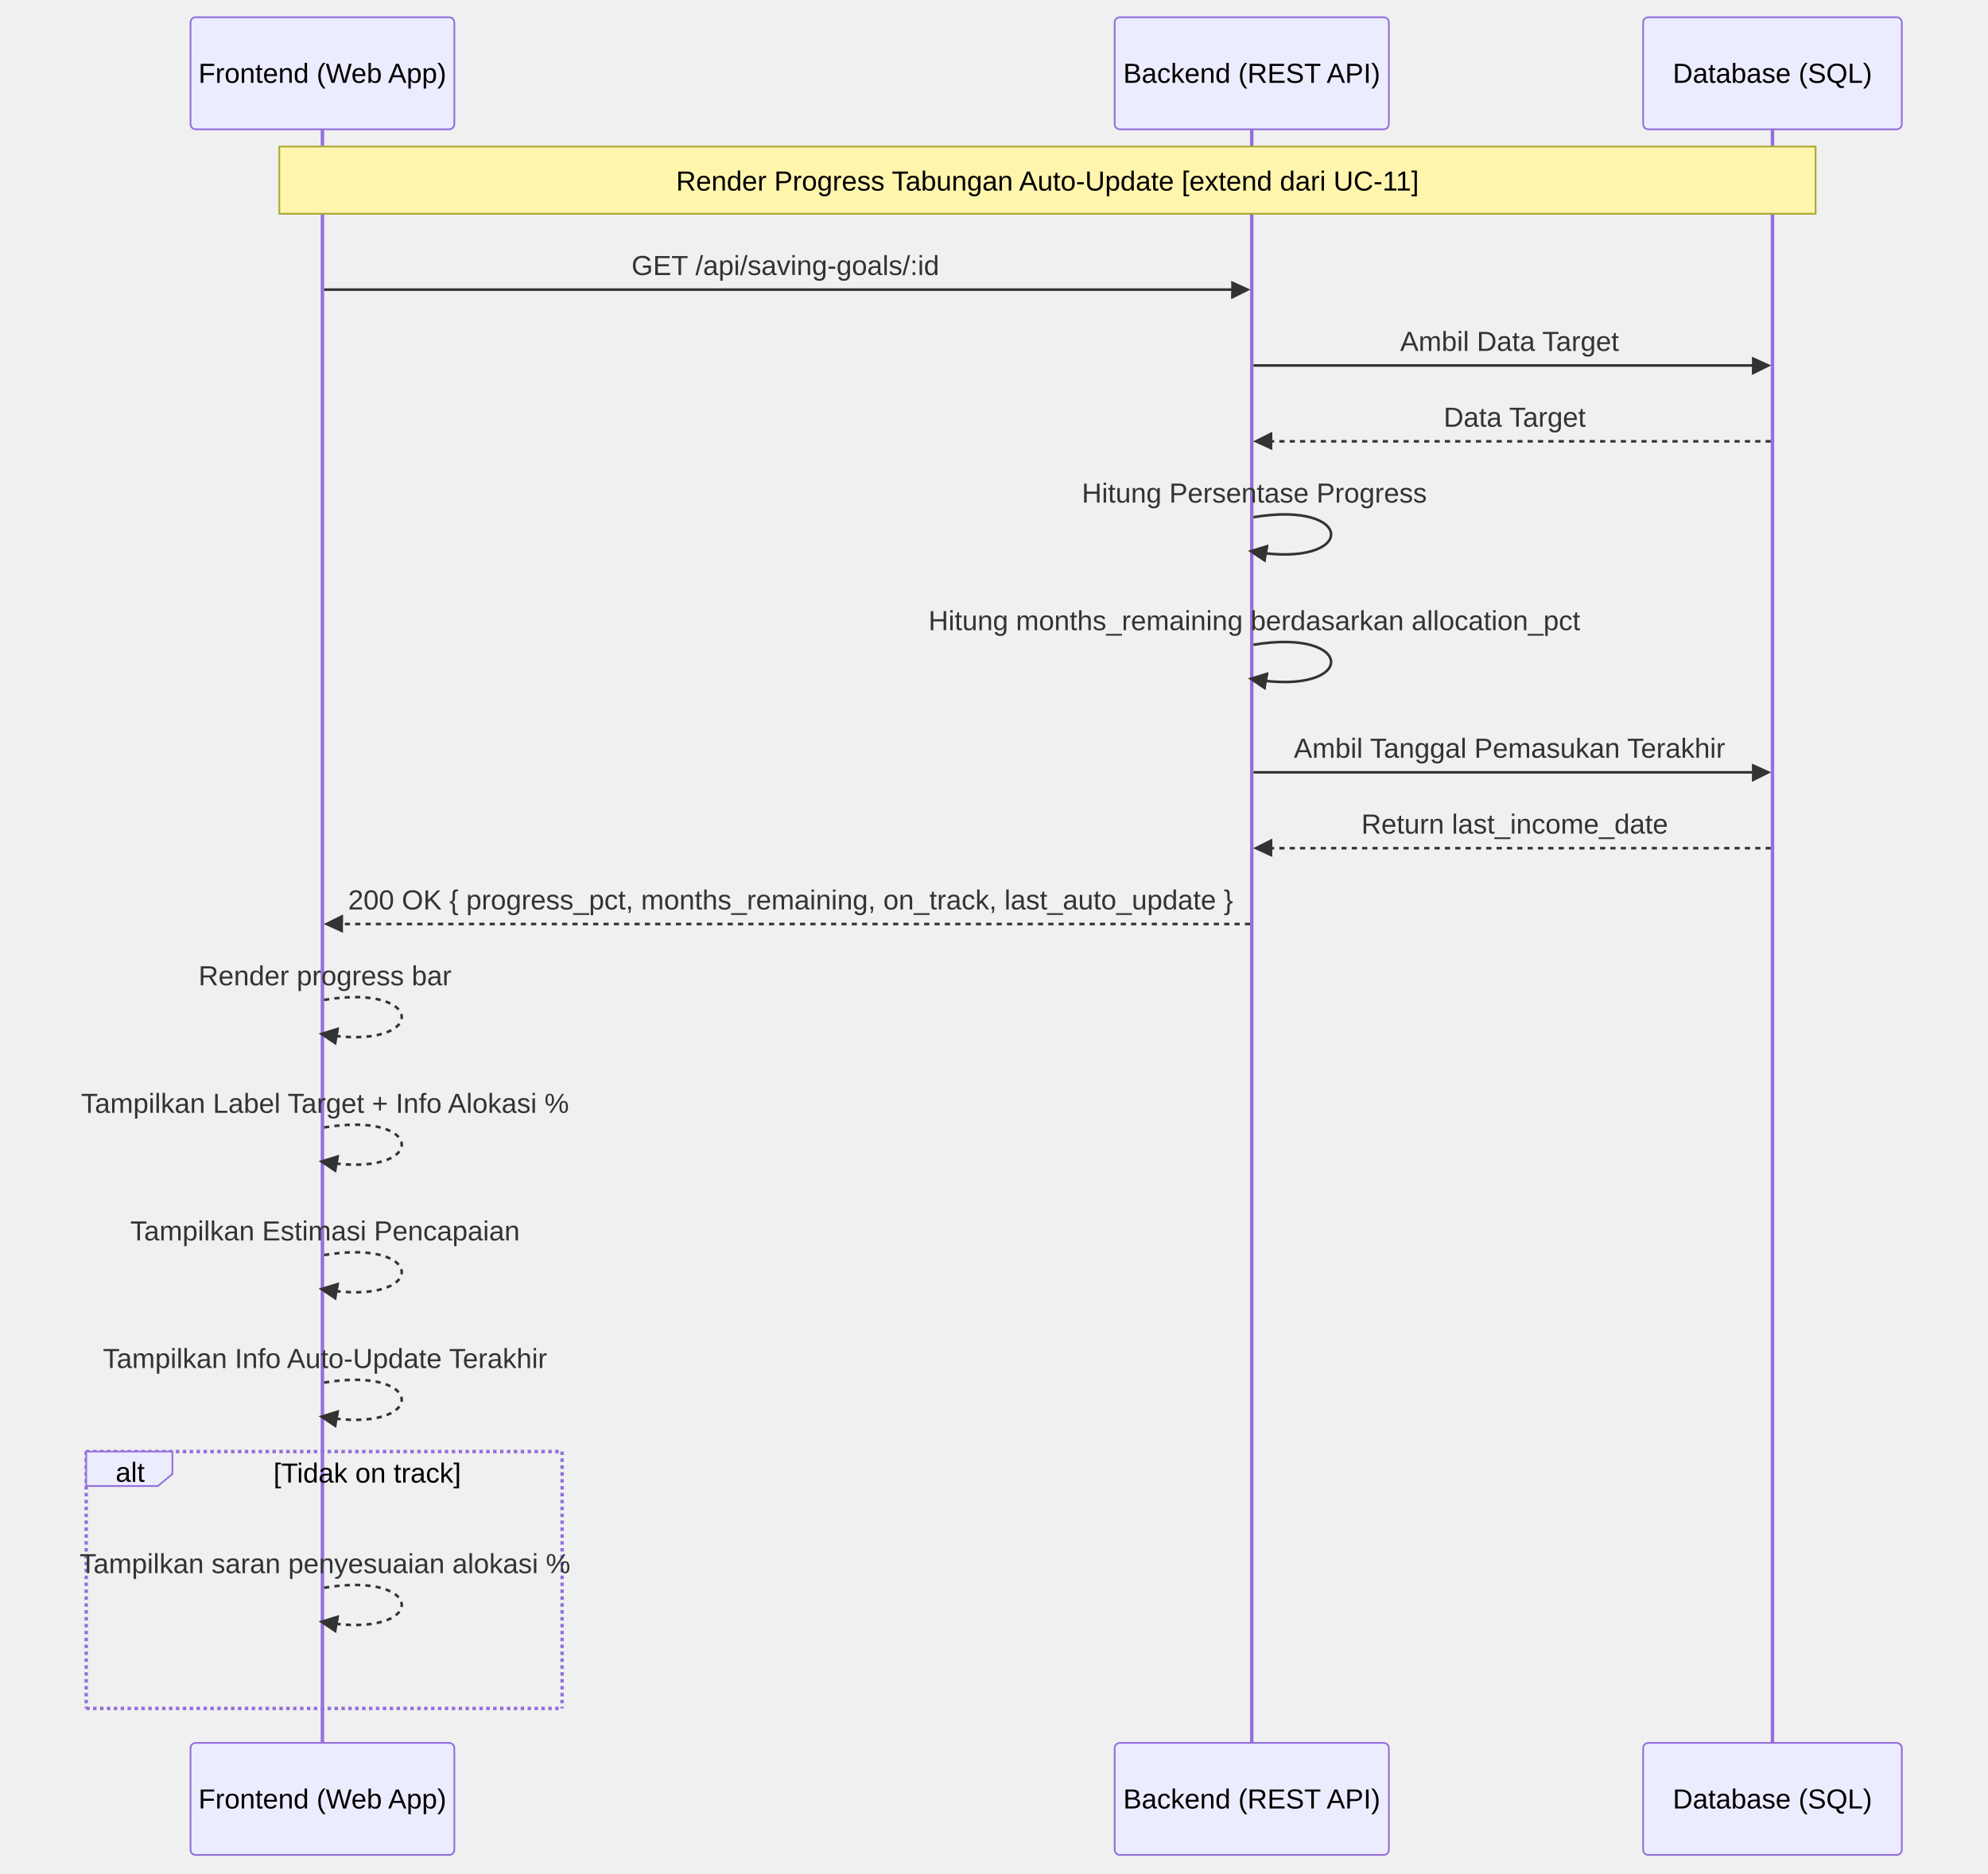
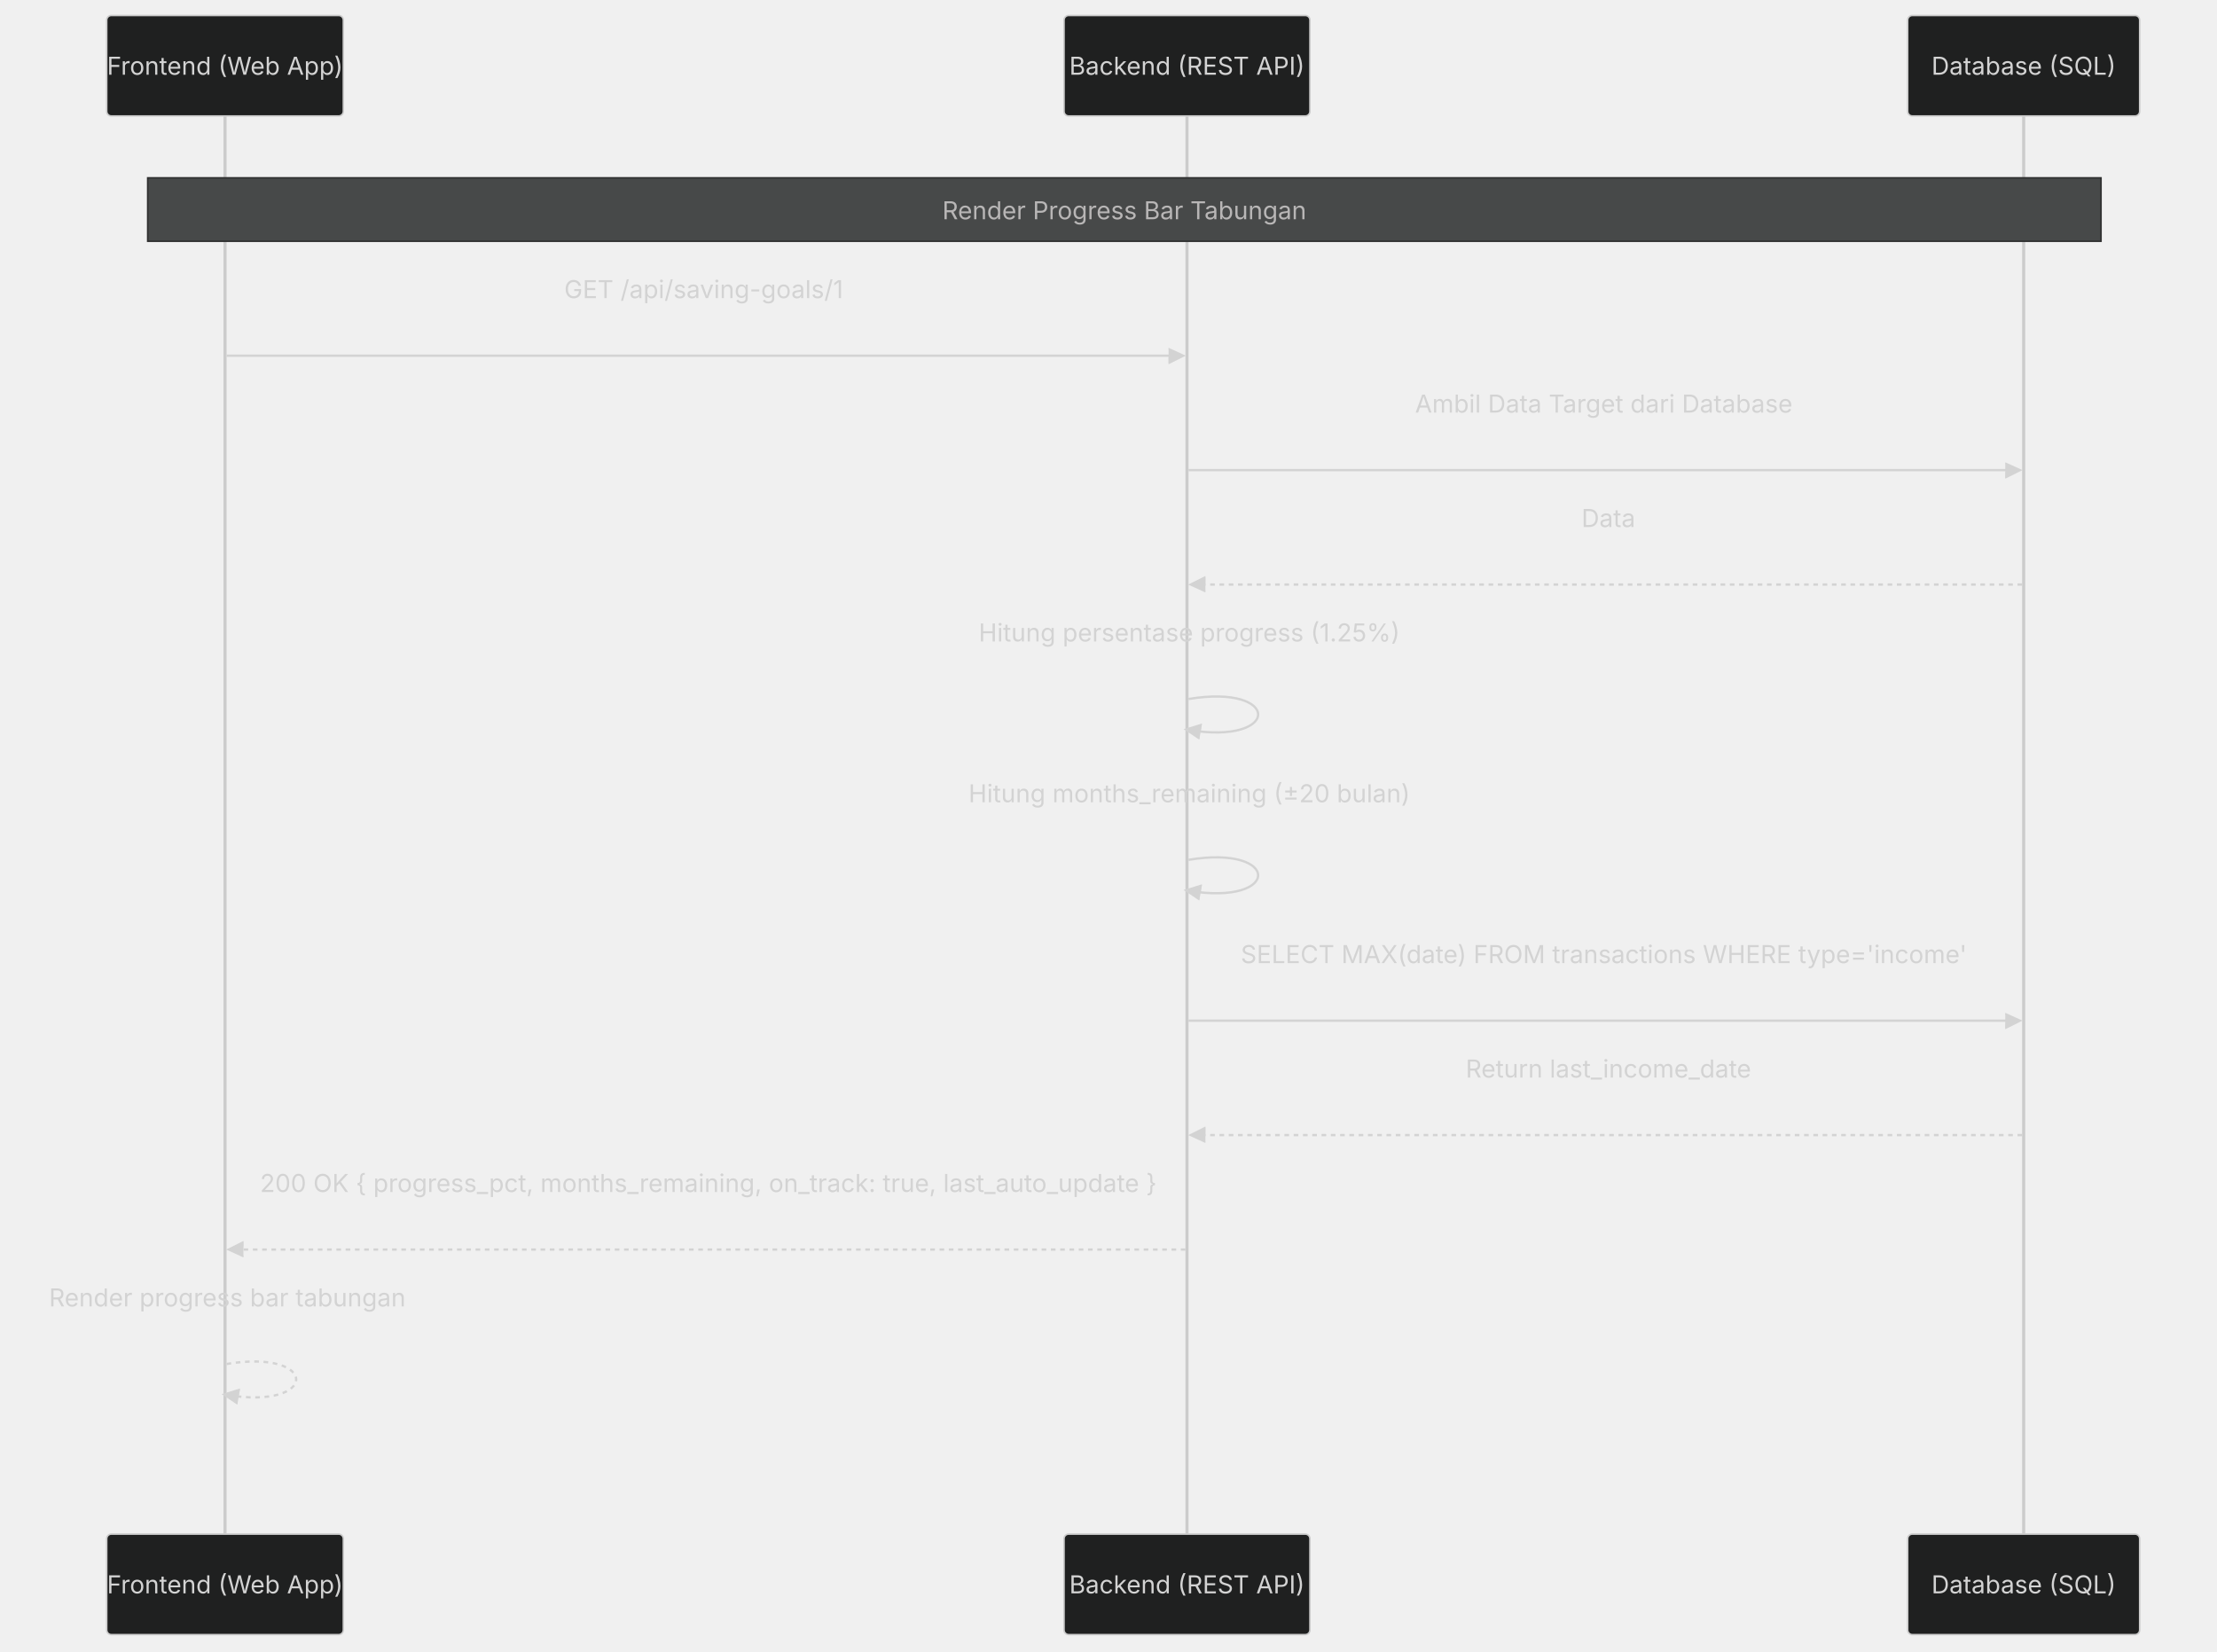
- <svg xmlns="http://www.w3.org/2000/svg" id="my-svg" width="100%" style="max-width: 1153px; background-color: transparent;" viewBox="-110.5 -10 1153 1087" role="graphics-document document" aria-roledescription="sequence">
+ <svg xmlns="http://www.w3.org/2000/svg" id="my-svg" width="1433.5" height="1068" viewBox="-69 -10 1433.5 1068" role="graphics-document document" aria-roledescription="sequence" style="background-color: transparent;">
  <g>
-     <rect x="842.5" y="1001" fill="#eaeaea" stroke="#666" width="150" height="65" name="DB" rx="3" ry="3" class="actor actor-bottom" />
-     <text x="917.5" y="1033.5" dominant-baseline="central" alignment-baseline="central" class="actor actor-box" style="text-anchor: middle; font-size: 16px; font-weight: 400;">
-       <tspan x="917.5" dy="0">Database (SQL)</tspan>
+     <rect x="1164.5" y="982" fill="#eaeaea" stroke="#666" width="150" height="65" name="DB" rx="3" ry="3" class="actor actor-bottom" />
+     <text x="1239.5" y="1014.5" dominant-baseline="central" alignment-baseline="central" class="actor actor-box" style="text-anchor: middle; font-size: 16px; font-weight: 400;">
+       <tspan x="1239.5" dy="0">Database (SQL)</tspan>
    </text>
  </g>
  <g>
-     <rect x="536" y="1001" fill="#eaeaea" stroke="#666" width="159" height="65" name="Server" rx="3" ry="3" class="actor actor-bottom" />
-     <text x="615.5" y="1033.5" dominant-baseline="central" alignment-baseline="central" class="actor actor-box" style="text-anchor: middle; font-size: 16px; font-weight: 400;">
-       <tspan x="615.5" dy="0">Backend (REST API)</tspan>
+     <rect x="619" y="982" fill="#eaeaea" stroke="#666" width="159" height="65" name="Server" rx="3" ry="3" class="actor actor-bottom" />
+     <text x="698.5" y="1014.5" dominant-baseline="central" alignment-baseline="central" class="actor actor-box" style="text-anchor: middle; font-size: 16px; font-weight: 400;">
+       <tspan x="698.5" dy="0">Backend (REST API)</tspan>
    </text>
  </g>
  <g>
-     <rect x="0" y="1001" fill="#eaeaea" stroke="#666" width="153" height="65" name="UI" rx="3" ry="3" class="actor actor-bottom" />
-     <text x="76.5" y="1033.5" dominant-baseline="central" alignment-baseline="central" class="actor actor-box" style="text-anchor: middle; font-size: 16px; font-weight: 400;">
+     <rect x="0" y="982" fill="#eaeaea" stroke="#666" width="153" height="65" name="UI" rx="3" ry="3" class="actor actor-bottom" />
+     <text x="76.5" y="1014.5" dominant-baseline="central" alignment-baseline="central" class="actor actor-box" style="text-anchor: middle; font-size: 16px; font-weight: 400;">
      <tspan x="76.5" dy="0">Frontend (Web App)</tspan>
    </text>
  </g>
  <g>
-     <line id="actor2" x1="917.5" y1="65" x2="917.5" y2="1001" class="actor-line 200" stroke-width="0.5px" stroke="#999" name="DB" data-et="life-line" data-id="DB" />
+     <line id="actor2" x1="1239.5" y1="65" x2="1239.5" y2="982" class="actor-line 200" stroke-width="0.5px" stroke="#999" name="DB" data-et="life-line" data-id="DB" />
    <g id="root-2" data-et="participant" data-type="participant" data-id="DB">
-       <rect x="842.5" y="0" fill="#eaeaea" stroke="#666" width="150" height="65" name="DB" rx="3" ry="3" class="actor actor-top" />
-       <text x="917.5" y="32.5" dominant-baseline="central" alignment-baseline="central" class="actor actor-box" style="text-anchor: middle; font-size: 16px; font-weight: 400;">
-         <tspan x="917.5" dy="0">Database (SQL)</tspan>
+       <rect x="1164.5" y="0" fill="#eaeaea" stroke="#666" width="150" height="65" name="DB" rx="3" ry="3" class="actor actor-top" />
+       <text x="1239.5" y="32.5" dominant-baseline="central" alignment-baseline="central" class="actor actor-box" style="text-anchor: middle; font-size: 16px; font-weight: 400;">
+         <tspan x="1239.5" dy="0">Database (SQL)</tspan>
      </text>
    </g>
  </g>
  <g>
-     <line id="actor1" x1="615.5" y1="65" x2="615.5" y2="1001" class="actor-line 200" stroke-width="0.5px" stroke="#999" name="Server" data-et="life-line" data-id="Server" />
+     <line id="actor1" x1="698.5" y1="65" x2="698.5" y2="982" class="actor-line 200" stroke-width="0.5px" stroke="#999" name="Server" data-et="life-line" data-id="Server" />
    <g id="root-1" data-et="participant" data-type="participant" data-id="Server">
-       <rect x="536" y="0" fill="#eaeaea" stroke="#666" width="159" height="65" name="Server" rx="3" ry="3" class="actor actor-top" />
-       <text x="615.5" y="32.5" dominant-baseline="central" alignment-baseline="central" class="actor actor-box" style="text-anchor: middle; font-size: 16px; font-weight: 400;">
-         <tspan x="615.5" dy="0">Backend (REST API)</tspan>
+       <rect x="619" y="0" fill="#eaeaea" stroke="#666" width="159" height="65" name="Server" rx="3" ry="3" class="actor actor-top" />
+       <text x="698.5" y="32.5" dominant-baseline="central" alignment-baseline="central" class="actor actor-box" style="text-anchor: middle; font-size: 16px; font-weight: 400;">
+         <tspan x="698.5" dy="0">Backend (REST API)</tspan>
      </text>
    </g>
  </g>
  <g>
-     <line id="actor0" x1="76.5" y1="65" x2="76.5" y2="1001" class="actor-line 200" stroke-width="0.5px" stroke="#999" name="UI" data-et="life-line" data-id="UI" />
+     <line id="actor0" x1="76.5" y1="65" x2="76.5" y2="982" class="actor-line 200" stroke-width="0.5px" stroke="#999" name="UI" data-et="life-line" data-id="UI" />
    <g id="root-0" data-et="participant" data-type="participant" data-id="UI">
      <rect x="0" y="0" fill="#eaeaea" stroke="#666" width="153" height="65" name="UI" rx="3" ry="3" class="actor actor-top" />
      <text x="76.5" y="32.5" dominant-baseline="central" alignment-baseline="central" class="actor actor-box" style="text-anchor: middle; font-size: 16px; font-weight: 400;">
        <tspan x="76.5" dy="0">Frontend (Web App)</tspan>
      </text>
    </g>
  </g>
-   <style>#my-svg{font-family:"trebuchet ms",verdana,arial,sans-serif;font-size:16px;fill:#333;}@keyframes edge-animation-frame{from{stroke-dashoffset:0;}}@keyframes dash{to{stroke-dashoffset:0;}}#my-svg .edge-animation-slow{stroke-dasharray:9,5!important;stroke-dashoffset:900;animation:dash 50s linear infinite;stroke-linecap:round;}#my-svg .edge-animation-fast{stroke-dasharray:9,5!important;stroke-dashoffset:900;animation:dash 20s linear infinite;stroke-linecap:round;}#my-svg .error-icon{fill:#552222;}#my-svg .error-text{fill:#552222;stroke:#552222;}#my-svg .edge-thickness-normal{stroke-width:1px;}#my-svg .edge-thickness-thick{stroke-width:3.5px;}#my-svg .edge-pattern-solid{stroke-dasharray:0;}#my-svg .edge-thickness-invisible{stroke-width:0;fill:none;}#my-svg .edge-pattern-dashed{stroke-dasharray:3;}#my-svg .edge-pattern-dotted{stroke-dasharray:2;}#my-svg .marker{fill:#333333;stroke:#333333;}#my-svg .marker.cross{stroke:#333333;}#my-svg svg{font-family:"trebuchet ms",verdana,arial,sans-serif;font-size:16px;}#my-svg p{margin:0;}#my-svg .actor{stroke:#9370DB;fill:#ECECFF;stroke-width:1;}#my-svg rect.actor.outer-path[data-look="neo"]{filter:drop-shadow(1px 2px 2px rgba(185, 185, 185, 1));}#my-svg rect.note[data-look="neo"]{stroke:#aaaa33;fill:#fff5ad;filter:drop-shadow(1px 2px 2px rgba(185, 185, 185, 1));}#my-svg text.actor&gt;tspan{fill:black;stroke:none;}#my-svg .actor-line{stroke:#9370DB;}#my-svg .innerArc{stroke-width:1.5;stroke-dasharray:none;}#my-svg .messageLine0{stroke-width:1.5;stroke-dasharray:none;stroke:#333;}#my-svg .messageLine1{stroke-width:1.5;stroke-dasharray:2,2;stroke:#333;}#my-svg [id$="-arrowhead"] path{fill:#333;stroke:#333;}#my-svg .sequenceNumber{fill:white;}#my-svg [id$="-sequencenumber"]{fill:#333;}#my-svg [id$="-crosshead"] path{fill:#333;stroke:#333;}#my-svg .messageText{fill:#333;stroke:none;}#my-svg .labelBox{stroke:#9370DB;fill:#ECECFF;filter:none;}#my-svg .labelText,#my-svg .labelText&gt;tspan{fill:black;stroke:none;}#my-svg .loopText,#my-svg .loopText&gt;tspan{fill:black;stroke:none;}#my-svg .loopLine{stroke-width:2px;stroke-dasharray:2,2;stroke:#9370DB;fill:#9370DB;}#my-svg .note{stroke:#aaaa33;fill:#fff5ad;}#my-svg .noteText,#my-svg .noteText&gt;tspan{fill:black;stroke:none;font-weight:normal;}#my-svg .activation0{fill:#f4f4f4;stroke:#666;}#my-svg .activation1{fill:#f4f4f4;stroke:#666;}#my-svg .activation2{fill:#f4f4f4;stroke:#666;}#my-svg .actorPopupMenu{position:absolute;}#my-svg .actorPopupMenuPanel{position:absolute;fill:#ECECFF;box-shadow:0px 8px 16px 0px rgba(0,0,0,0.2);filter:drop-shadow(3px 5px 2px rgb(0 0 0 / 0.4));}#my-svg .actor-man circle,#my-svg line{fill:#ECECFF;stroke-width:2px;}#my-svg g rect.rect{filter:drop-shadow(1px 2px 2px rgba(185, 185, 185, 1));stroke:#9370DB;}#my-svg .node .neo-node{stroke:#9370DB;}#my-svg [data-look="neo"].node rect,#my-svg [data-look="neo"].cluster rect,#my-svg [data-look="neo"].node polygon{stroke:#9370DB;filter:drop-shadow(1px 2px 2px rgba(185, 185, 185, 1));}#my-svg [data-look="neo"].node path{stroke:#9370DB;stroke-width:1px;}#my-svg [data-look="neo"].node .outer-path{filter:drop-shadow(1px 2px 2px rgba(185, 185, 185, 1));}#my-svg [data-look="neo"].node .neo-line path{stroke:#9370DB;filter:none;}#my-svg [data-look="neo"].node circle{stroke:#9370DB;filter:drop-shadow(1px 2px 2px rgba(185, 185, 185, 1));}#my-svg [data-look="neo"].node circle .state-start{fill:#000000;}#my-svg [data-look="neo"].icon-shape .icon{fill:#9370DB;filter:drop-shadow(1px 2px 2px rgba(185, 185, 185, 1));}#my-svg [data-look="neo"].icon-shape .icon-neo path{stroke:#9370DB;filter:drop-shadow(1px 2px 2px rgba(185, 185, 185, 1));}#my-svg :root{--mermaid-font-family:"trebuchet ms",verdana,arial,sans-serif;}</style>
+   <style>#my-svg{font-family:-apple-system,BlinkMacSystemFont,'Segoe UI',sans-serif;font-size:14px;fill:#ccc;}@keyframes edge-animation-frame{from{stroke-dashoffset:0;}}@keyframes dash{to{stroke-dashoffset:0;}}#my-svg .edge-animation-slow{stroke-dasharray:9,5!important;stroke-dashoffset:900;animation:dash 50s linear infinite;stroke-linecap:round;}#my-svg .edge-animation-fast{stroke-dasharray:9,5!important;stroke-dashoffset:900;animation:dash 20s linear infinite;stroke-linecap:round;}#my-svg .error-icon{fill:#a44141;}#my-svg .error-text{fill:#ddd;stroke:#ddd;}#my-svg .edge-thickness-normal{stroke-width:1px;}#my-svg .edge-thickness-thick{stroke-width:3.5px;}#my-svg .edge-pattern-solid{stroke-dasharray:0;}#my-svg .edge-thickness-invisible{stroke-width:0;fill:none;}#my-svg .edge-pattern-dashed{stroke-dasharray:3;}#my-svg .edge-pattern-dotted{stroke-dasharray:2;}#my-svg .marker{fill:lightgrey;stroke:lightgrey;}#my-svg .marker.cross{stroke:lightgrey;}#my-svg svg{font-family:-apple-system,BlinkMacSystemFont,'Segoe UI',sans-serif;font-size:14px;}#my-svg p{margin:0;}#my-svg .actor{stroke:#ccc;fill:#1f2020;stroke-width:1;}#my-svg rect.actor.outer-path[data-look="neo"]{filter:drop-shadow( 1px 2px 2px rgba(185,185,185,1));}#my-svg rect.note[data-look="neo"]{stroke:hsl(180, 0%, 18.353%);fill:hsl(180, 1.587%, 28.353%);filter:drop-shadow( 1px 2px 2px rgba(185,185,185,1));}#my-svg text.actor&gt;tspan{fill:lightgrey;stroke:none;}#my-svg .actor-line{stroke:#ccc;}#my-svg .innerArc{stroke-width:1.5;stroke-dasharray:none;}#my-svg .messageLine0{stroke-width:1.5;stroke-dasharray:none;stroke:lightgrey;}#my-svg .messageLine1{stroke-width:1.5;stroke-dasharray:2,2;stroke:lightgrey;}#my-svg [id$="-arrowhead"] path{fill:lightgrey;stroke:lightgrey;}#my-svg .sequenceNumber{fill:black;}#my-svg [id$="-sequencenumber"]{fill:lightgrey;}#my-svg [id$="-crosshead"] path{fill:lightgrey;stroke:lightgrey;}#my-svg .messageText{fill:lightgrey;stroke:none;}#my-svg .labelBox{stroke:#7c1e1e;fill:#3f1414;filter:none;}#my-svg .labelText,#my-svg .labelText&gt;tspan{fill:#f85149;stroke:none;}#my-svg .loopText,#my-svg .loopText&gt;tspan{fill:#f85149;stroke:none;}#my-svg .loopLine{stroke-width:2px;stroke-dasharray:2,2;stroke:#7c1e1e;fill:#7c1e1e;}#my-svg .note{stroke:hsl(180, 0%, 18.353%);fill:hsl(180, 1.587%, 28.353%);}#my-svg .noteText,#my-svg .noteText&gt;tspan{fill:rgb(183.848, 181.552, 181.552);stroke:none;font-weight:normal;}#my-svg .activation0{fill:hsl(180, 1.587%, 28.353%);stroke:#ccc;}#my-svg .activation1{fill:hsl(180, 1.587%, 28.353%);stroke:#ccc;}#my-svg .activation2{fill:hsl(180, 1.587%, 28.353%);stroke:#ccc;}#my-svg .actorPopupMenu{position:absolute;}#my-svg .actorPopupMenuPanel{position:absolute;fill:#1f2020;box-shadow:0px 8px 16px 0px rgba(0,0,0,0.2);filter:drop-shadow(3px 5px 2px rgb(0 0 0 / 0.4));}#my-svg .actor-man circle,#my-svg line{fill:#1f2020;stroke-width:2px;}#my-svg g rect.rect{filter:drop-shadow( 1px 2px 2px rgba(185,185,185,1));stroke:#ccc;}#my-svg .node .neo-node{stroke:#ccc;}#my-svg [data-look="neo"].node rect,#my-svg [data-look="neo"].cluster rect,#my-svg [data-look="neo"].node polygon{stroke:url(#my-svg-gradient);filter:drop-shadow( 1px 2px 2px rgba(185,185,185,1));}#my-svg [data-look="neo"].node path{stroke:url(#my-svg-gradient);stroke-width:1px;}#my-svg [data-look="neo"].node .outer-path{filter:drop-shadow( 1px 2px 2px rgba(185,185,185,1));}#my-svg [data-look="neo"].node .neo-line path{stroke:#ccc;filter:none;}#my-svg [data-look="neo"].node circle{stroke:url(#my-svg-gradient);filter:drop-shadow( 1px 2px 2px rgba(185,185,185,1));}#my-svg [data-look="neo"].node circle .state-start{fill:#000000;}#my-svg [data-look="neo"].icon-shape .icon{fill:url(#my-svg-gradient);filter:drop-shadow( 1px 2px 2px rgba(185,185,185,1));}#my-svg [data-look="neo"].icon-shape .icon-neo path{stroke:url(#my-svg-gradient);filter:drop-shadow( 1px 2px 2px rgba(185,185,185,1));}#my-svg :root{--mermaid-font-family:"trebuchet ms",verdana,arial,sans-serif;}</style>
  <g />
  <defs>
    <symbol id="my-svg-computer" width="24" height="24">
      <path transform="scale(.5)" d="M2 2v13h20v-13h-20zm18 11h-16v-9h16v9zm-10.228 6l.466-1h3.524l.467 1h-4.457zm14.228 3h-24l2-6h2.104l-1.33 4h18.45l-1.297-4h2.073l2 6zm-5-10h-14v-7h14v7z" />
    </symbol>
  </defs>
  <defs>
    <symbol id="my-svg-database" fill-rule="evenodd" clip-rule="evenodd">
      <path transform="scale(.5)" d="M12.258.001l.256.004.255.005.253.008.251.01.249.012.247.015.246.016.242.019.241.02.239.023.236.024.233.027.231.028.229.031.225.032.223.034.22.036.217.038.214.04.211.041.208.043.205.045.201.046.198.048.194.05.191.051.187.053.183.054.18.056.175.057.172.059.168.06.163.061.16.063.155.064.15.066.074.033.073.033.071.034.07.034.069.035.068.035.067.035.066.035.064.036.064.036.062.036.06.036.06.037.058.037.058.037.055.038.055.038.053.038.052.038.051.039.05.039.048.039.047.039.045.04.044.04.043.04.041.04.04.041.039.041.037.041.036.041.034.041.033.042.032.042.03.042.029.042.027.042.026.043.024.043.023.043.021.043.02.043.018.044.017.043.015.044.013.044.012.044.011.045.009.044.007.045.006.045.004.045.002.045.001.045v17l-.001.045-.002.045-.004.045-.006.045-.007.045-.009.044-.011.045-.012.044-.013.044-.015.044-.017.043-.018.044-.02.043-.021.043-.023.043-.024.043-.026.043-.027.042-.029.042-.03.042-.032.042-.033.042-.034.041-.036.041-.037.041-.039.041-.04.041-.041.04-.043.04-.044.04-.045.04-.047.039-.048.039-.05.039-.051.039-.052.038-.053.038-.055.038-.055.038-.058.037-.058.037-.06.037-.06.036-.062.036-.064.036-.064.036-.066.035-.067.035-.068.035-.069.035-.07.034-.071.034-.073.033-.074.033-.15.066-.155.064-.16.063-.163.061-.168.06-.172.059-.175.057-.18.056-.183.054-.187.053-.191.051-.194.05-.198.048-.201.046-.205.045-.208.043-.211.041-.214.04-.217.038-.22.036-.223.034-.225.032-.229.031-.231.028-.233.027-.236.024-.239.023-.241.02-.242.019-.246.016-.247.015-.249.012-.251.01-.253.008-.255.005-.256.004-.258.001-.258-.001-.256-.004-.255-.005-.253-.008-.251-.01-.249-.012-.247-.015-.245-.016-.243-.019-.241-.02-.238-.023-.236-.024-.234-.027-.231-.028-.228-.031-.226-.032-.223-.034-.22-.036-.217-.038-.214-.04-.211-.041-.208-.043-.204-.045-.201-.046-.198-.048-.195-.05-.19-.051-.187-.053-.184-.054-.179-.056-.176-.057-.172-.059-.167-.06-.164-.061-.159-.063-.155-.064-.151-.066-.074-.033-.072-.033-.072-.034-.07-.034-.069-.035-.068-.035-.067-.035-.066-.035-.064-.036-.063-.036-.062-.036-.061-.036-.06-.037-.058-.037-.057-.037-.056-.038-.055-.038-.053-.038-.052-.038-.051-.039-.049-.039-.049-.039-.046-.039-.046-.04-.044-.04-.043-.04-.041-.04-.04-.041-.039-.041-.037-.041-.036-.041-.034-.041-.033-.042-.032-.042-.03-.042-.029-.042-.027-.042-.026-.043-.024-.043-.023-.043-.021-.043-.02-.043-.018-.044-.017-.043-.015-.044-.013-.044-.012-.044-.011-.045-.009-.044-.007-.045-.006-.045-.004-.045-.002-.045-.001-.045v-17l.001-.045.002-.045.004-.045.006-.045.007-.045.009-.044.011-.045.012-.044.013-.044.015-.044.017-.043.018-.044.02-.043.021-.043.023-.043.024-.043.026-.043.027-.042.029-.042.03-.042.032-.042.033-.042.034-.041.036-.041.037-.041.039-.041.04-.041.041-.04.043-.04.044-.04.046-.04.046-.039.049-.039.049-.039.051-.039.052-.038.053-.038.055-.038.056-.038.057-.037.058-.037.06-.037.061-.036.062-.036.063-.036.064-.036.066-.035.067-.035.068-.035.069-.035.07-.034.072-.034.072-.033.074-.033.151-.066.155-.064.159-.063.164-.061.167-.06.172-.059.176-.057.179-.056.184-.054.187-.053.19-.051.195-.05.198-.048.201-.046.204-.045.208-.043.211-.041.214-.04.217-.038.22-.036.223-.034.226-.032.228-.031.231-.028.234-.027.236-.024.238-.023.241-.02.243-.019.245-.016.247-.015.249-.012.251-.01.253-.008.255-.005.256-.004.258-.001.258.001zm-9.258 20.499v.01l.001.021.003.021.004.022.005.021.006.022.007.022.009.023.01.022.011.023.012.023.013.023.015.023.016.024.017.023.018.024.019.024.021.024.022.025.023.024.024.025.052.049.056.05.061.051.066.051.07.051.075.051.079.052.084.052.088.052.092.052.097.052.102.051.105.052.11.052.114.051.119.051.123.051.127.05.131.05.135.05.139.048.144.049.147.047.152.047.155.047.16.045.163.045.167.043.171.043.176.041.178.041.183.039.187.039.19.037.194.035.197.035.202.033.204.031.209.03.212.029.216.027.219.025.222.024.226.021.23.02.233.018.236.016.24.015.243.012.246.01.249.008.253.005.256.004.259.001.26-.001.257-.004.254-.005.25-.008.247-.011.244-.012.241-.014.237-.016.233-.018.231-.021.226-.021.224-.024.22-.026.216-.027.212-.028.21-.031.205-.031.202-.034.198-.034.194-.036.191-.037.187-.039.183-.04.179-.04.175-.042.172-.043.168-.044.163-.045.16-.046.155-.046.152-.047.148-.048.143-.049.139-.049.136-.05.131-.05.126-.05.123-.051.118-.052.114-.051.11-.052.106-.052.101-.052.096-.052.092-.052.088-.053.083-.051.079-.052.074-.052.07-.051.065-.051.06-.051.056-.05.051-.05.023-.024.023-.025.021-.024.02-.024.019-.024.018-.024.017-.024.015-.023.014-.024.013-.023.012-.023.01-.023.01-.022.008-.022.006-.022.006-.022.004-.022.004-.021.001-.021.001-.021v-4.127l-.077.055-.08.053-.083.054-.085.053-.087.052-.09.052-.093.051-.095.05-.097.05-.1.049-.102.049-.105.048-.106.047-.109.047-.111.046-.114.045-.115.045-.118.044-.12.043-.122.042-.124.042-.126.041-.128.04-.13.04-.132.038-.134.038-.135.037-.138.037-.139.035-.142.035-.143.034-.144.033-.147.032-.148.031-.15.03-.151.03-.153.029-.154.027-.156.027-.158.026-.159.025-.161.024-.162.023-.163.022-.165.021-.166.02-.167.019-.169.018-.169.017-.171.016-.173.015-.173.014-.175.013-.175.012-.177.011-.178.01-.179.008-.179.008-.181.006-.182.005-.182.004-.184.003-.184.002h-.37l-.184-.002-.184-.003-.182-.004-.182-.005-.181-.006-.179-.008-.179-.008-.178-.01-.176-.011-.176-.012-.175-.013-.173-.014-.172-.015-.171-.016-.17-.017-.169-.018-.167-.019-.166-.02-.165-.021-.163-.022-.162-.023-.161-.024-.159-.025-.157-.026-.156-.027-.155-.027-.153-.029-.151-.03-.15-.03-.148-.031-.146-.032-.145-.033-.143-.034-.141-.035-.14-.035-.137-.037-.136-.037-.134-.038-.132-.038-.13-.04-.128-.04-.126-.041-.124-.042-.122-.042-.12-.044-.117-.043-.116-.045-.113-.045-.112-.046-.109-.047-.106-.047-.105-.048-.102-.049-.1-.049-.097-.05-.095-.05-.093-.052-.09-.051-.087-.052-.085-.053-.083-.054-.08-.054-.077-.054v4.127zm0-5.654v.011l.001.021.003.021.004.021.005.022.006.022.007.022.009.022.01.022.011.023.012.023.013.023.015.024.016.023.017.024.018.024.019.024.021.024.022.024.023.025.024.024.052.05.056.05.061.05.066.051.07.051.075.052.079.051.084.052.088.052.092.052.097.052.102.052.105.052.11.051.114.051.119.052.123.05.127.051.131.05.135.049.139.049.144.048.147.048.152.047.155.046.16.045.163.045.167.044.171.042.176.042.178.04.183.04.187.038.19.037.194.036.197.034.202.033.204.032.209.03.212.028.216.027.219.025.222.024.226.022.23.02.233.018.236.016.24.014.243.012.246.01.249.008.253.006.256.003.259.001.26-.001.257-.003.254-.006.25-.008.247-.01.244-.012.241-.015.237-.016.233-.018.231-.02.226-.022.224-.024.22-.025.216-.027.212-.029.21-.03.205-.032.202-.033.198-.035.194-.036.191-.037.187-.039.183-.039.179-.041.175-.042.172-.043.168-.044.163-.045.16-.045.155-.047.152-.047.148-.048.143-.048.139-.05.136-.049.131-.05.126-.051.123-.051.118-.051.114-.052.11-.052.106-.052.101-.052.096-.052.092-.052.088-.052.083-.052.079-.052.074-.051.07-.052.065-.051.06-.05.056-.051.051-.049.023-.025.023-.024.021-.025.02-.024.019-.024.018-.024.017-.024.015-.023.014-.023.013-.024.012-.022.01-.023.01-.023.008-.022.006-.022.006-.022.004-.021.004-.022.001-.021.001-.021v-4.139l-.077.054-.08.054-.083.054-.085.052-.087.053-.09.051-.093.051-.095.051-.097.05-.1.049-.102.049-.105.048-.106.047-.109.047-.111.046-.114.045-.115.044-.118.044-.12.044-.122.042-.124.042-.126.041-.128.04-.13.039-.132.039-.134.038-.135.037-.138.036-.139.036-.142.035-.143.033-.144.033-.147.033-.148.031-.15.03-.151.03-.153.028-.154.028-.156.027-.158.026-.159.025-.161.024-.162.023-.163.022-.165.021-.166.02-.167.019-.169.018-.169.017-.171.016-.173.015-.173.014-.175.013-.175.012-.177.011-.178.009-.179.009-.179.007-.181.007-.182.005-.182.004-.184.003-.184.002h-.37l-.184-.002-.184-.003-.182-.004-.182-.005-.181-.007-.179-.007-.179-.009-.178-.009-.176-.011-.176-.012-.175-.013-.173-.014-.172-.015-.171-.016-.17-.017-.169-.018-.167-.019-.166-.02-.165-.021-.163-.022-.162-.023-.161-.024-.159-.025-.157-.026-.156-.027-.155-.028-.153-.028-.151-.03-.15-.03-.148-.031-.146-.033-.145-.033-.143-.033-.141-.035-.14-.036-.137-.036-.136-.037-.134-.038-.132-.039-.13-.039-.128-.04-.126-.041-.124-.042-.122-.043-.12-.043-.117-.044-.116-.044-.113-.046-.112-.046-.109-.046-.106-.047-.105-.048-.102-.049-.1-.049-.097-.05-.095-.051-.093-.051-.09-.051-.087-.053-.085-.052-.083-.054-.08-.054-.077-.054v4.139zm0-5.666v.011l.001.02.003.022.004.021.005.022.006.021.007.022.009.023.01.022.011.023.012.023.013.023.015.023.016.024.017.024.018.023.019.024.021.025.022.024.023.024.024.025.052.05.056.05.061.05.066.051.07.051.075.052.079.051.084.052.088.052.092.052.097.052.102.052.105.051.11.052.114.051.119.051.123.051.127.05.131.05.135.05.139.049.144.048.147.048.152.047.155.046.16.045.163.045.167.043.171.043.176.042.178.04.183.04.187.038.19.037.194.036.197.034.202.033.204.032.209.03.212.028.216.027.219.025.222.024.226.021.23.02.233.018.236.017.24.014.243.012.246.01.249.008.253.006.256.003.259.001.26-.001.257-.003.254-.006.25-.008.247-.01.244-.013.241-.014.237-.016.233-.018.231-.02.226-.022.224-.024.22-.025.216-.027.212-.029.21-.03.205-.032.202-.033.198-.035.194-.036.191-.037.187-.039.183-.039.179-.041.175-.042.172-.043.168-.044.163-.045.16-.045.155-.047.152-.047.148-.048.143-.049.139-.049.136-.049.131-.051.126-.05.123-.051.118-.052.114-.051.11-.052.106-.052.101-.052.096-.052.092-.052.088-.052.083-.052.079-.052.074-.052.07-.051.065-.051.06-.051.056-.05.051-.049.023-.025.023-.025.021-.024.02-.024.019-.024.018-.024.017-.024.015-.023.014-.024.013-.023.012-.023.01-.022.01-.023.008-.022.006-.022.006-.022.004-.022.004-.021.001-.021.001-.021v-4.153l-.077.054-.08.054-.083.053-.085.053-.087.053-.09.051-.093.051-.095.051-.097.05-.1.049-.102.048-.105.048-.106.048-.109.046-.111.046-.114.046-.115.044-.118.044-.12.043-.122.043-.124.042-.126.041-.128.04-.13.039-.132.039-.134.038-.135.037-.138.036-.139.036-.142.034-.143.034-.144.033-.147.032-.148.032-.15.03-.151.03-.153.028-.154.028-.156.027-.158.026-.159.024-.161.024-.162.023-.163.023-.165.021-.166.02-.167.019-.169.018-.169.017-.171.016-.173.015-.173.014-.175.013-.175.012-.177.01-.178.01-.179.009-.179.007-.181.006-.182.006-.182.004-.184.003-.184.001-.185.001-.185-.001-.184-.001-.184-.003-.182-.004-.182-.006-.181-.006-.179-.007-.179-.009-.178-.01-.176-.01-.176-.012-.175-.013-.173-.014-.172-.015-.171-.016-.17-.017-.169-.018-.167-.019-.166-.02-.165-.021-.163-.023-.162-.023-.161-.024-.159-.024-.157-.026-.156-.027-.155-.028-.153-.028-.151-.03-.15-.03-.148-.032-.146-.032-.145-.033-.143-.034-.141-.034-.14-.036-.137-.036-.136-.037-.134-.038-.132-.039-.13-.039-.128-.041-.126-.041-.124-.041-.122-.043-.12-.043-.117-.044-.116-.044-.113-.046-.112-.046-.109-.046-.106-.048-.105-.048-.102-.048-.1-.05-.097-.049-.095-.051-.093-.051-.09-.052-.087-.052-.085-.053-.083-.053-.08-.054-.077-.054v4.153zm8.74-8.179l-.257.004-.254.005-.25.008-.247.011-.244.012-.241.014-.237.016-.233.018-.231.021-.226.022-.224.023-.22.026-.216.027-.212.028-.21.031-.205.032-.202.033-.198.034-.194.036-.191.038-.187.038-.183.04-.179.041-.175.042-.172.043-.168.043-.163.045-.16.046-.155.046-.152.048-.148.048-.143.048-.139.049-.136.05-.131.05-.126.051-.123.051-.118.051-.114.052-.11.052-.106.052-.101.052-.096.052-.092.052-.088.052-.083.052-.079.052-.074.051-.07.052-.065.051-.06.05-.056.05-.051.05-.023.025-.023.024-.021.024-.02.025-.019.024-.018.024-.017.023-.015.024-.014.023-.013.023-.012.023-.01.023-.01.022-.008.022-.006.023-.006.021-.004.022-.004.021-.001.021-.001.021.001.021.001.021.004.021.004.022.006.021.006.023.008.022.01.022.01.023.012.023.013.023.014.023.015.024.017.023.018.024.019.024.02.025.021.024.023.024.023.025.051.05.056.05.06.05.065.051.07.052.074.051.079.052.083.052.088.052.092.052.096.052.101.052.106.052.11.052.114.052.118.051.123.051.126.051.131.05.136.05.139.049.143.048.148.048.152.048.155.046.16.046.163.045.168.043.172.043.175.042.179.041.183.04.187.038.191.038.194.036.198.034.202.033.205.032.21.031.212.028.216.027.22.026.224.023.226.022.231.021.233.018.237.016.241.014.244.012.247.011.25.008.254.005.257.004.26.001.26-.001.257-.004.254-.005.25-.008.247-.011.244-.012.241-.014.237-.016.233-.018.231-.021.226-.022.224-.023.22-.026.216-.027.212-.028.21-.031.205-.032.202-.033.198-.034.194-.036.191-.038.187-.038.183-.04.179-.041.175-.042.172-.043.168-.043.163-.045.16-.046.155-.046.152-.048.148-.048.143-.048.139-.049.136-.05.131-.05.126-.051.123-.051.118-.051.114-.052.11-.052.106-.052.101-.052.096-.052.092-.052.088-.052.083-.052.079-.052.074-.051.07-.052.065-.051.06-.05.056-.05.051-.05.023-.025.023-.024.021-.024.02-.025.019-.024.018-.024.017-.023.015-.024.014-.023.013-.023.012-.023.01-.023.01-.022.008-.022.006-.023.006-.021.004-.022.004-.021.001-.021.001-.021-.001-.021-.001-.021-.004-.021-.004-.022-.006-.021-.006-.023-.008-.022-.01-.022-.01-.023-.012-.023-.013-.023-.014-.023-.015-.024-.017-.023-.018-.024-.019-.024-.02-.025-.021-.024-.023-.024-.023-.025-.051-.05-.056-.05-.06-.05-.065-.051-.07-.052-.074-.051-.079-.052-.083-.052-.088-.052-.092-.052-.096-.052-.101-.052-.106-.052-.11-.052-.114-.052-.118-.051-.123-.051-.126-.051-.131-.05-.136-.05-.139-.049-.143-.048-.148-.048-.152-.048-.155-.046-.16-.046-.163-.045-.168-.043-.172-.043-.175-.042-.179-.041-.183-.04-.187-.038-.191-.038-.194-.036-.198-.034-.202-.033-.205-.032-.21-.031-.212-.028-.216-.027-.22-.026-.224-.023-.226-.022-.231-.021-.233-.018-.237-.016-.241-.014-.244-.012-.247-.011-.25-.008-.254-.005-.257-.004-.26-.001-.26.001z" />
    </symbol>
  </defs>
  <defs>
    <symbol id="my-svg-clock" width="24" height="24">
      <path transform="scale(.5)" d="M12 2c5.514 0 10 4.486 10 10s-4.486 10-10 10-10-4.486-10-10 4.486-10 10-10zm0-2c-6.627 0-12 5.373-12 12s5.373 12 12 12 12-5.373 12-12-5.373-12-12-12zm5.848 12.459c.202.038.202.333.001.372-1.907.361-6.045 1.111-6.547 1.111-.719 0-1.301-.582-1.301-1.301 0-.512.77-5.447 1.125-7.445.034-.192.312-.181.343.014l.985 6.238 5.394 1.011z" />
    </symbol>
  </defs>
  <defs>
    <marker id="my-svg-arrowhead" refX="7.9" refY="5" markerUnits="userSpaceOnUse" markerWidth="12" markerHeight="12" orient="auto-start-reverse">
      <path d="M -1 0 L 10 5 L 0 10 z" />
    </marker>
  </defs>
  <defs>
    <marker id="my-svg-crosshead" markerWidth="15" markerHeight="8" orient="auto" refX="4" refY="4.5">
      <path fill="none" stroke="#000000" stroke-width="1pt" d="M 1,2 L 6,7 M 6,2 L 1,7" style="stroke-dasharray: 0, 0;" />
    </marker>
  </defs>
  <defs>
    <marker id="my-svg-filled-head" refX="15.5" refY="7" markerWidth="20" markerHeight="28" orient="auto">
      <path d="M 18,7 L9,13 L14,7 L9,1 Z" />
    </marker>
  </defs>
  <defs>
    <marker id="my-svg-sequencenumber" refX="15" refY="15" markerWidth="60" markerHeight="40" orient="auto">
      <circle cx="15" cy="15" r="6" />
    </marker>
  </defs>
  <defs>
    <marker id="my-svg-solidTopArrowHead" refX="7.9" refY="7.25" markerUnits="userSpaceOnUse" markerWidth="12" markerHeight="12" orient="auto-start-reverse">
      <path d="M 0 0 L 10 8 L 0 8 z" />
    </marker>
  </defs>
  <defs>
    <marker id="my-svg-solidBottomArrowHead" refX="7.9" refY="0.75" markerUnits="userSpaceOnUse" markerWidth="12" markerHeight="12" orient="auto-start-reverse">
      <path d="M 0 0 L 10 0 L 0 8 z" />
    </marker>
  </defs>
  <defs>
    <marker id="my-svg-stickTopArrowHead" refX="7.5" refY="7" markerUnits="userSpaceOnUse" markerWidth="12" markerHeight="12" orient="auto-start-reverse">
      <path d="M 0 0 L 7 7" stroke="black" stroke-width="1.5" fill="none" />
    </marker>
  </defs>
  <defs>
    <marker id="my-svg-stickBottomArrowHead" refX="7.5" refY="0" markerUnits="userSpaceOnUse" markerWidth="12" markerHeight="12" orient="auto-start-reverse">
      <path d="M 0 7 L 7 0" stroke="black" stroke-width="1.5" fill="none" />
    </marker>
  </defs>
  <g data-et="note" data-id="i0">
-     <rect x="51.5" y="75" fill="#EDF2AE" stroke="#666" width="891" height="39" class="note" />
-     <text x="497" y="80" text-anchor="middle" dominant-baseline="middle" alignment-baseline="middle" class="noteText" dy="1em" style="font-size: 16px; font-weight: 400;">
-       <tspan x="497">Render Progress Tabungan Auto-Update [extend dari UC-11]</tspan>
+     <rect x="26.5" y="105" fill="#EDF2AE" stroke="#666" width="1263" height="41" class="note" />
+     <text x="658" y="110" text-anchor="middle" dominant-baseline="middle" alignment-baseline="middle" class="noteText" dy="1em" style="font-size: 16px; font-weight: 400;">
+       <tspan x="658">Render Progress Bar Tabungan</tspan>
    </text>
  </g>
-   <g data-et="control-structure" data-id="i15">
-     <line x1="-60.5" y1="832" x2="215.5" y2="832" class="loopLine" />
-     <line x1="215.5" y1="832" x2="215.5" y2="981" class="loopLine" />
-     <line x1="-60.5" y1="981" x2="215.5" y2="981" class="loopLine" />
-     <line x1="-60.5" y1="832" x2="-60.5" y2="981" class="loopLine" />
-     <polygon points="-60.5,832 -10.5,832 -10.5,845 -18.9,852 -60.5,852" class="labelBox" />
-     <text x="-35" y="845" text-anchor="middle" dominant-baseline="middle" alignment-baseline="middle" class="labelText" style="font-size: 16px; font-weight: 400;">alt</text>
-     <text x="102.5" y="850" text-anchor="middle" class="loopText" style="font-size: 16px; font-weight: 400;">
-       <tspan x="102.5">[Tidak on track]</tspan>
-     </text>
-   </g>
-   <text x="345" y="129" text-anchor="middle" dominant-baseline="middle" alignment-baseline="middle" class="messageText" dy="1em" style="font-size: 16px; font-weight: 400;">GET /api/saving-goals/:id</text>
-   <line x1="77.5" y1="158" x2="611.5" y2="158" class="messageLine0" data-et="message" data-id="i1" data-from="UI" data-to="Server" stroke-width="2" stroke="none" marker-end="url(#my-svg-arrowhead)" style="fill: none;" />
-   <text x="765" y="173" text-anchor="middle" dominant-baseline="middle" alignment-baseline="middle" class="messageText" dy="1em" style="font-size: 16px; font-weight: 400;">Ambil Data Target</text>
-   <line x1="616.5" y1="202" x2="913.5" y2="202" class="messageLine0" data-et="message" data-id="i2" data-from="Server" data-to="DB" stroke-width="2" stroke="none" marker-end="url(#my-svg-arrowhead)" style="fill: none;" />
-   <text x="768" y="217" text-anchor="middle" dominant-baseline="middle" alignment-baseline="middle" class="messageText" dy="1em" style="font-size: 16px; font-weight: 400;">Data Target</text>
-   <line x1="916.5" y1="246" x2="619.5" y2="246" class="messageLine1" data-et="message" data-id="i3" data-from="DB" data-to="Server" stroke-width="2" stroke="none" marker-end="url(#my-svg-arrowhead)" style="stroke-dasharray: 3, 3; fill: none;" />
-   <text x="617" y="261" text-anchor="middle" dominant-baseline="middle" alignment-baseline="middle" class="messageText" dy="1em" style="font-size: 16px; font-weight: 400;">Hitung Persentase Progress</text>
-   <path d="M 616.5,290 C 676.5,280 676.5,320 616.5,310" class="messageLine0" data-et="message" data-id="i4" data-from="Server" data-to="Server" stroke-width="2" stroke="none" marker-end="url(#my-svg-arrowhead)" style="fill: none;" />
-   <text x="617" y="335" text-anchor="middle" dominant-baseline="middle" alignment-baseline="middle" class="messageText" dy="1em" style="font-size: 16px; font-weight: 400;">Hitung months_remaining berdasarkan allocation_pct</text>
-   <path d="M 616.5,364 C 676.5,354 676.5,394 616.5,384" class="messageLine0" data-et="message" data-id="i5" data-from="Server" data-to="Server" stroke-width="2" stroke="none" marker-end="url(#my-svg-arrowhead)" style="fill: none;" />
-   <text x="765" y="409" text-anchor="middle" dominant-baseline="middle" alignment-baseline="middle" class="messageText" dy="1em" style="font-size: 16px; font-weight: 400;">Ambil Tanggal Pemasukan Terakhir</text>
-   <line x1="616.5" y1="438" x2="913.5" y2="438" class="messageLine0" data-et="message" data-id="i6" data-from="Server" data-to="DB" stroke-width="2" stroke="none" marker-end="url(#my-svg-arrowhead)" style="fill: none;" />
-   <text x="768" y="453" text-anchor="middle" dominant-baseline="middle" alignment-baseline="middle" class="messageText" dy="1em" style="font-size: 16px; font-weight: 400;">Return last_income_date</text>
-   <line x1="916.5" y1="482" x2="619.5" y2="482" class="messageLine1" data-et="message" data-id="i7" data-from="DB" data-to="Server" stroke-width="2" stroke="none" marker-end="url(#my-svg-arrowhead)" style="stroke-dasharray: 3, 3; fill: none;" />
-   <text x="348" y="497" text-anchor="middle" dominant-baseline="middle" alignment-baseline="middle" class="messageText" dy="1em" style="font-size: 16px; font-weight: 400;">200 OK { progress_pct, months_remaining, on_track, last_auto_update }</text>
-   <line x1="614.5" y1="526" x2="80.5" y2="526" class="messageLine1" data-et="message" data-id="i8" data-from="Server" data-to="UI" stroke-width="2" stroke="none" marker-end="url(#my-svg-arrowhead)" style="stroke-dasharray: 3, 3; fill: none;" />
-   <text x="78" y="541" text-anchor="middle" dominant-baseline="middle" alignment-baseline="middle" class="messageText" dy="1em" style="font-size: 16px; font-weight: 400;">Render progress bar</text>
-   <path d="M 77.5,570 C 137.5,560 137.5,600 77.5,590" class="messageLine1" data-et="message" data-id="i9" data-from="UI" data-to="UI" stroke-width="2" stroke="none" marker-end="url(#my-svg-arrowhead)" style="stroke-dasharray: 3, 3; fill: none;" />
-   <text x="78" y="615" text-anchor="middle" dominant-baseline="middle" alignment-baseline="middle" class="messageText" dy="1em" style="font-size: 16px; font-weight: 400;">Tampilkan Label Target + Info Alokasi %</text>
-   <path d="M 77.5,644 C 137.5,634 137.5,674 77.5,664" class="messageLine1" data-et="message" data-id="i10" data-from="UI" data-to="UI" stroke-width="2" stroke="none" marker-end="url(#my-svg-arrowhead)" style="stroke-dasharray: 3, 3; fill: none;" />
-   <text x="78" y="689" text-anchor="middle" dominant-baseline="middle" alignment-baseline="middle" class="messageText" dy="1em" style="font-size: 16px; font-weight: 400;">Tampilkan Estimasi Pencapaian</text>
-   <path d="M 77.5,718 C 137.5,708 137.5,748 77.5,738" class="messageLine1" data-et="message" data-id="i11" data-from="UI" data-to="UI" stroke-width="2" stroke="none" marker-end="url(#my-svg-arrowhead)" style="stroke-dasharray: 3, 3; fill: none;" />
-   <text x="78" y="763" text-anchor="middle" dominant-baseline="middle" alignment-baseline="middle" class="messageText" dy="1em" style="font-size: 16px; font-weight: 400;">Tampilkan Info Auto-Update Terakhir</text>
-   <path d="M 77.5,792 C 137.5,782 137.5,822 77.5,812" class="messageLine1" data-et="message" data-id="i12" data-from="UI" data-to="UI" stroke-width="2" stroke="none" marker-end="url(#my-svg-arrowhead)" style="stroke-dasharray: 3, 3; fill: none;" />
-   <text x="78" y="882" text-anchor="middle" dominant-baseline="middle" alignment-baseline="middle" class="messageText" dy="1em" style="font-size: 16px; font-weight: 400;">Tampilkan saran penyesuaian alokasi %</text>
-   <path d="M 77.5,911 C 137.5,901 137.5,941 77.5,931" class="messageLine1" data-et="message" data-id="i14" data-from="UI" data-to="UI" stroke-width="2" stroke="none" marker-end="url(#my-svg-arrowhead)" style="stroke-dasharray: 3, 3; fill: none;" />
+   <text x="386" y="161" text-anchor="middle" dominant-baseline="middle" alignment-baseline="middle" class="messageText" dy="1em" style="font-size: 16px; font-weight: 400;">GET /api/saving-goals/1</text>
+   <line x1="77.5" y1="220" x2="694.5" y2="220" class="messageLine0" data-et="message" data-id="i1" data-from="UI" data-to="Server" stroke-width="2" stroke="none" marker-end="url(#my-svg-arrowhead)" style="fill: none;" />
+   <text x="968" y="235" text-anchor="middle" dominant-baseline="middle" alignment-baseline="middle" class="messageText" dy="1em" style="font-size: 16px; font-weight: 400;">Ambil Data Target dari Database</text>
+   <line x1="699.5" y1="294" x2="1235.5" y2="294" class="messageLine0" data-et="message" data-id="i2" data-from="Server" data-to="DB" stroke-width="2" stroke="none" marker-end="url(#my-svg-arrowhead)" style="fill: none;" />
+   <text x="971" y="309" text-anchor="middle" dominant-baseline="middle" alignment-baseline="middle" class="messageText" dy="1em" style="font-size: 16px; font-weight: 400;">Data</text>
+   <line x1="1238.5" y1="368" x2="702.5" y2="368" class="messageLine1" data-et="message" data-id="i3" data-from="DB" data-to="Server" stroke-width="2" stroke="none" marker-end="url(#my-svg-arrowhead)" style="stroke-dasharray: 3, 3; fill: none;" />
+   <text x="700" y="383" text-anchor="middle" dominant-baseline="middle" alignment-baseline="middle" class="messageText" dy="1em" style="font-size: 16px; font-weight: 400;">Hitung persentase progress (1.25%)</text>
+   <path d="M 699.5,442 C 759.5,432 759.5,472 699.5,462" class="messageLine0" data-et="message" data-id="i4" data-from="Server" data-to="Server" stroke-width="2" stroke="none" marker-end="url(#my-svg-arrowhead)" style="fill: none;" />
+   <text x="700" y="487" text-anchor="middle" dominant-baseline="middle" alignment-baseline="middle" class="messageText" dy="1em" style="font-size: 16px; font-weight: 400;">Hitung months_remaining (±20 bulan)</text>
+   <path d="M 699.5,546 C 759.5,536 759.5,576 699.5,566" class="messageLine0" data-et="message" data-id="i5" data-from="Server" data-to="Server" stroke-width="2" stroke="none" marker-end="url(#my-svg-arrowhead)" style="fill: none;" />
+   <text x="968" y="591" text-anchor="middle" dominant-baseline="middle" alignment-baseline="middle" class="messageText" dy="1em" style="font-size: 16px; font-weight: 400;">SELECT MAX(date) FROM transactions WHERE type='income'</text>
+   <line x1="699.5" y1="650" x2="1235.5" y2="650" class="messageLine0" data-et="message" data-id="i6" data-from="Server" data-to="DB" stroke-width="2" stroke="none" marker-end="url(#my-svg-arrowhead)" style="fill: none;" />
+   <text x="971" y="665" text-anchor="middle" dominant-baseline="middle" alignment-baseline="middle" class="messageText" dy="1em" style="font-size: 16px; font-weight: 400;">Return last_income_date</text>
+   <line x1="1238.5" y1="724" x2="702.5" y2="724" class="messageLine1" data-et="message" data-id="i7" data-from="DB" data-to="Server" stroke-width="2" stroke="none" marker-end="url(#my-svg-arrowhead)" style="stroke-dasharray: 3, 3; fill: none;" />
+   <text x="389" y="739" text-anchor="middle" dominant-baseline="middle" alignment-baseline="middle" class="messageText" dy="1em" style="font-size: 16px; font-weight: 400;">200 OK { progress_pct, months_remaining, on_track: true, last_auto_update }</text>
+   <line x1="697.5" y1="798" x2="80.5" y2="798" class="messageLine1" data-et="message" data-id="i8" data-from="Server" data-to="UI" stroke-width="2" stroke="none" marker-end="url(#my-svg-arrowhead)" style="stroke-dasharray: 3, 3; fill: none;" />
+   <text x="78" y="813" text-anchor="middle" dominant-baseline="middle" alignment-baseline="middle" class="messageText" dy="1em" style="font-size: 16px; font-weight: 400;">Render progress bar tabungan</text>
+   <path d="M 77.5,872 C 137.5,862 137.5,902 77.5,892" class="messageLine1" data-et="message" data-id="i9" data-from="UI" data-to="UI" stroke-width="2" stroke="none" marker-end="url(#my-svg-arrowhead)" style="stroke-dasharray: 3, 3; fill: none;" />
</svg>
